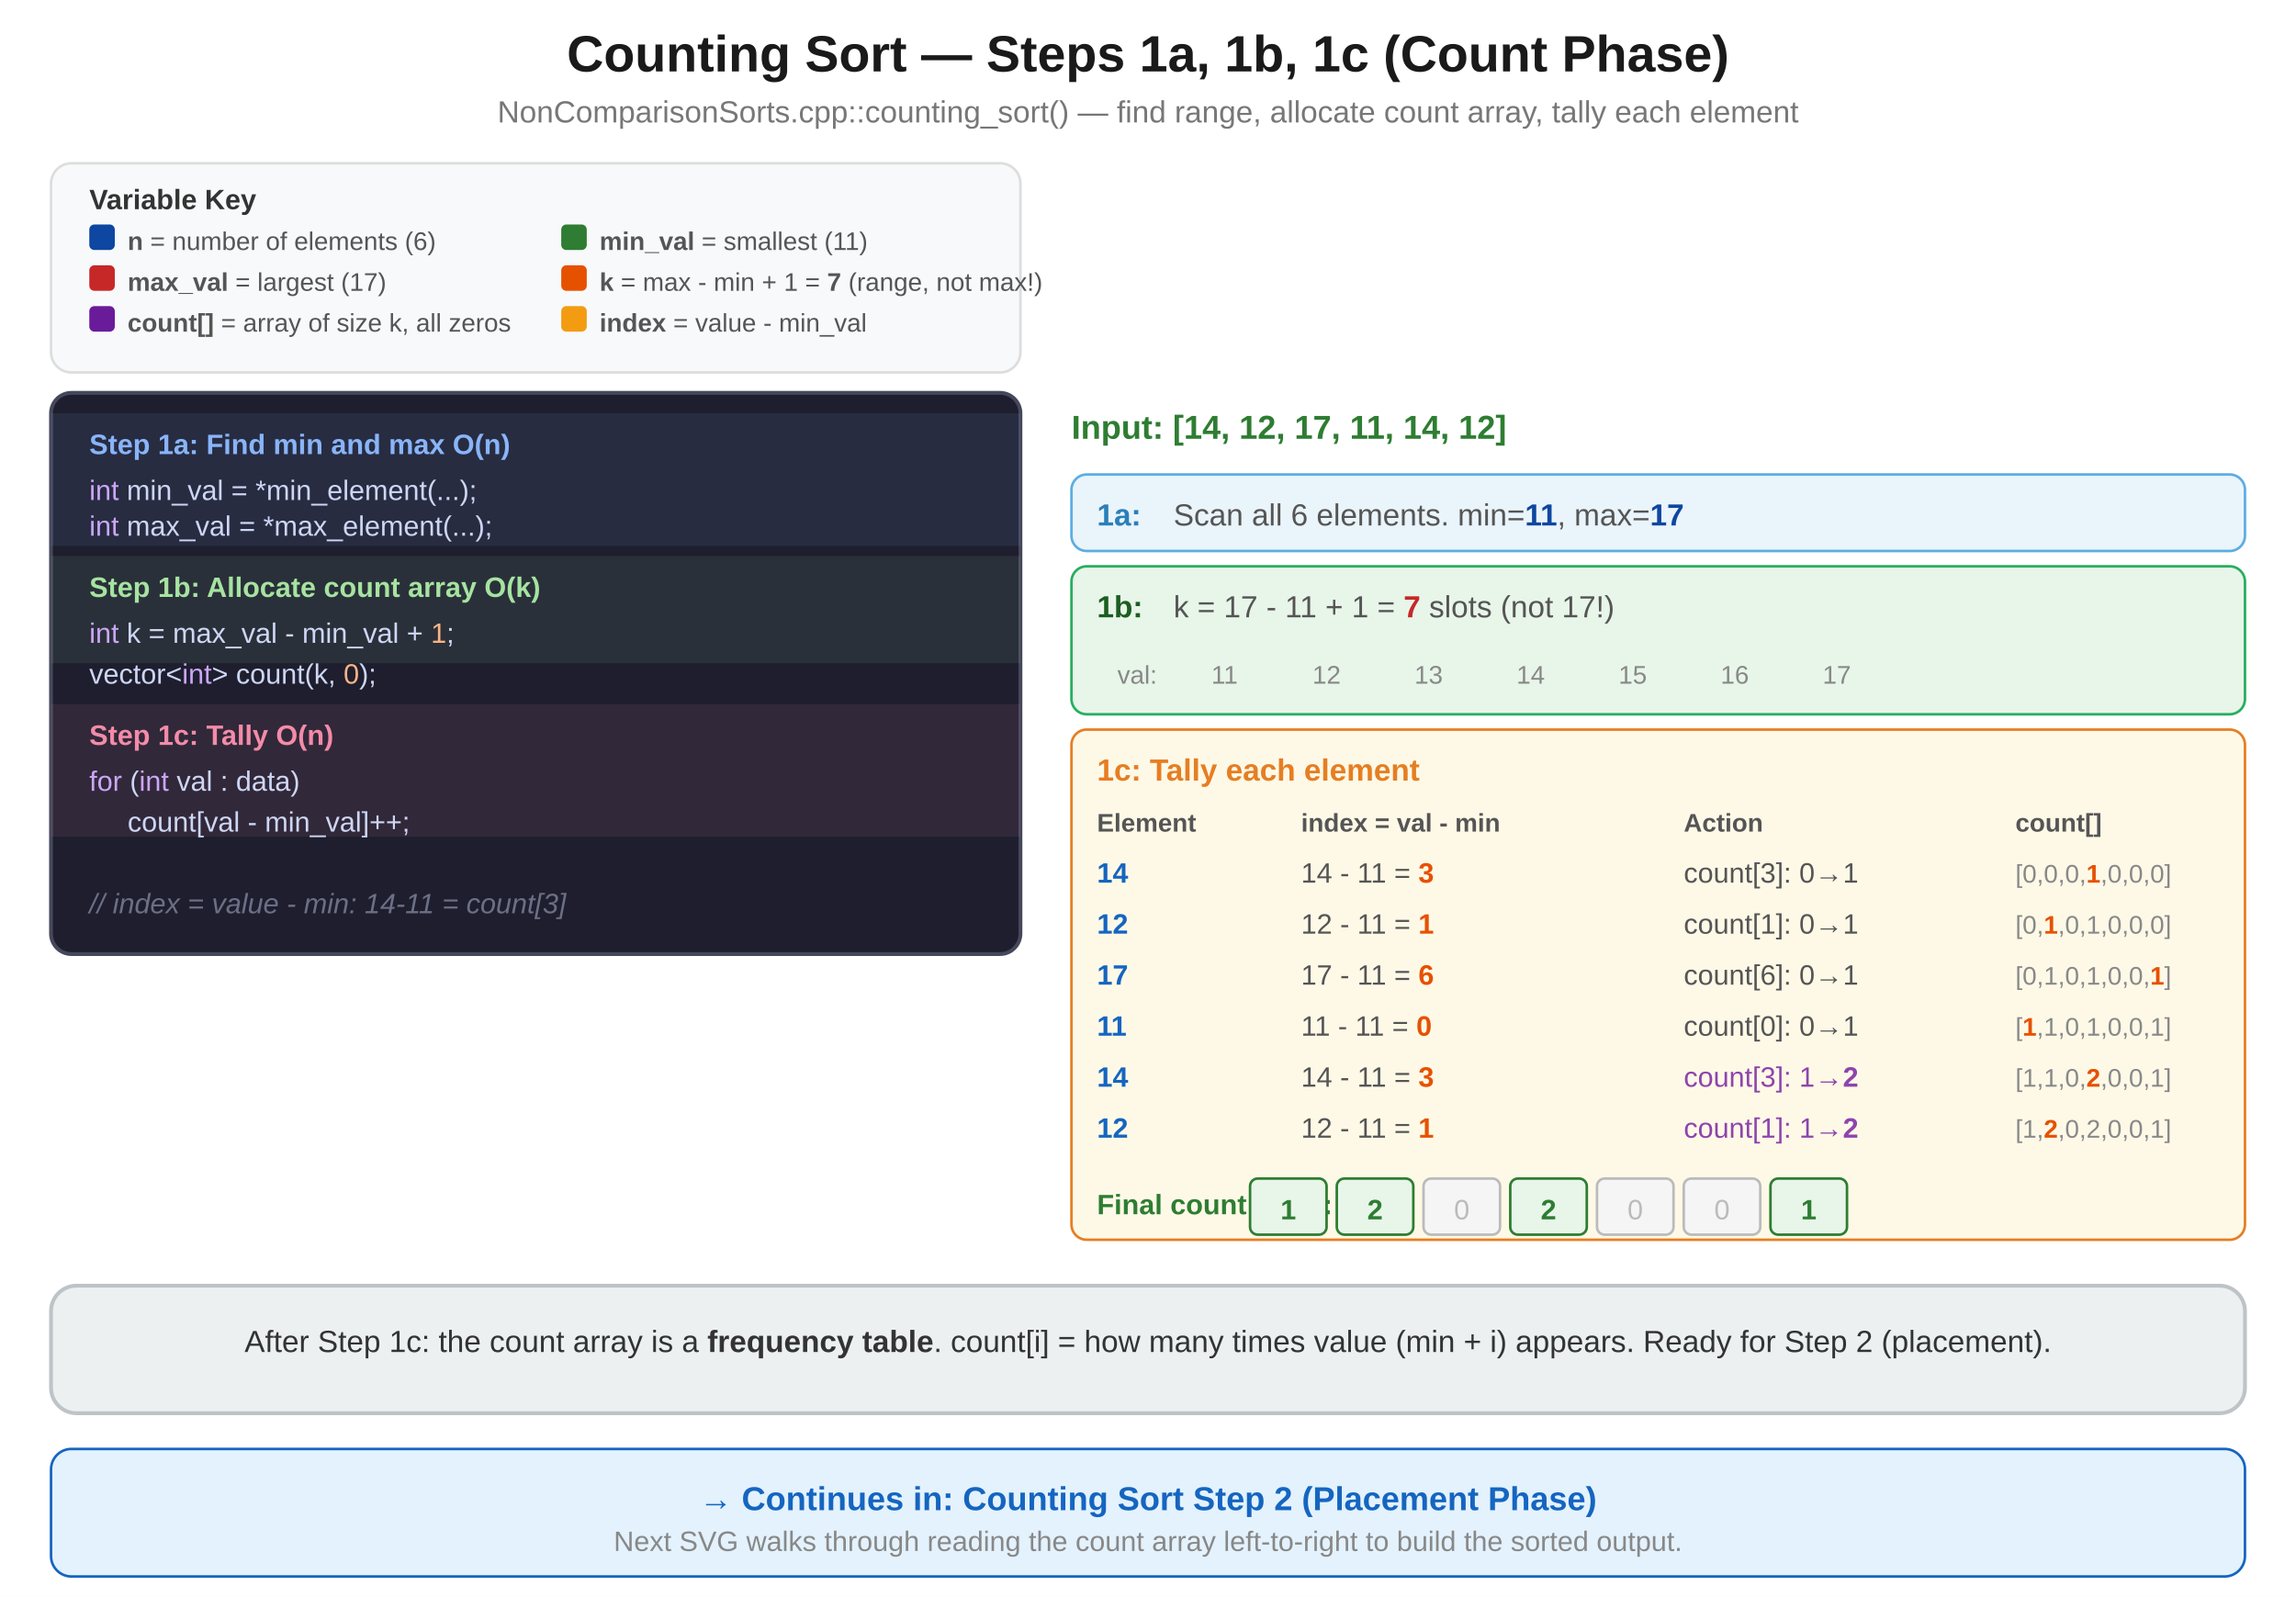
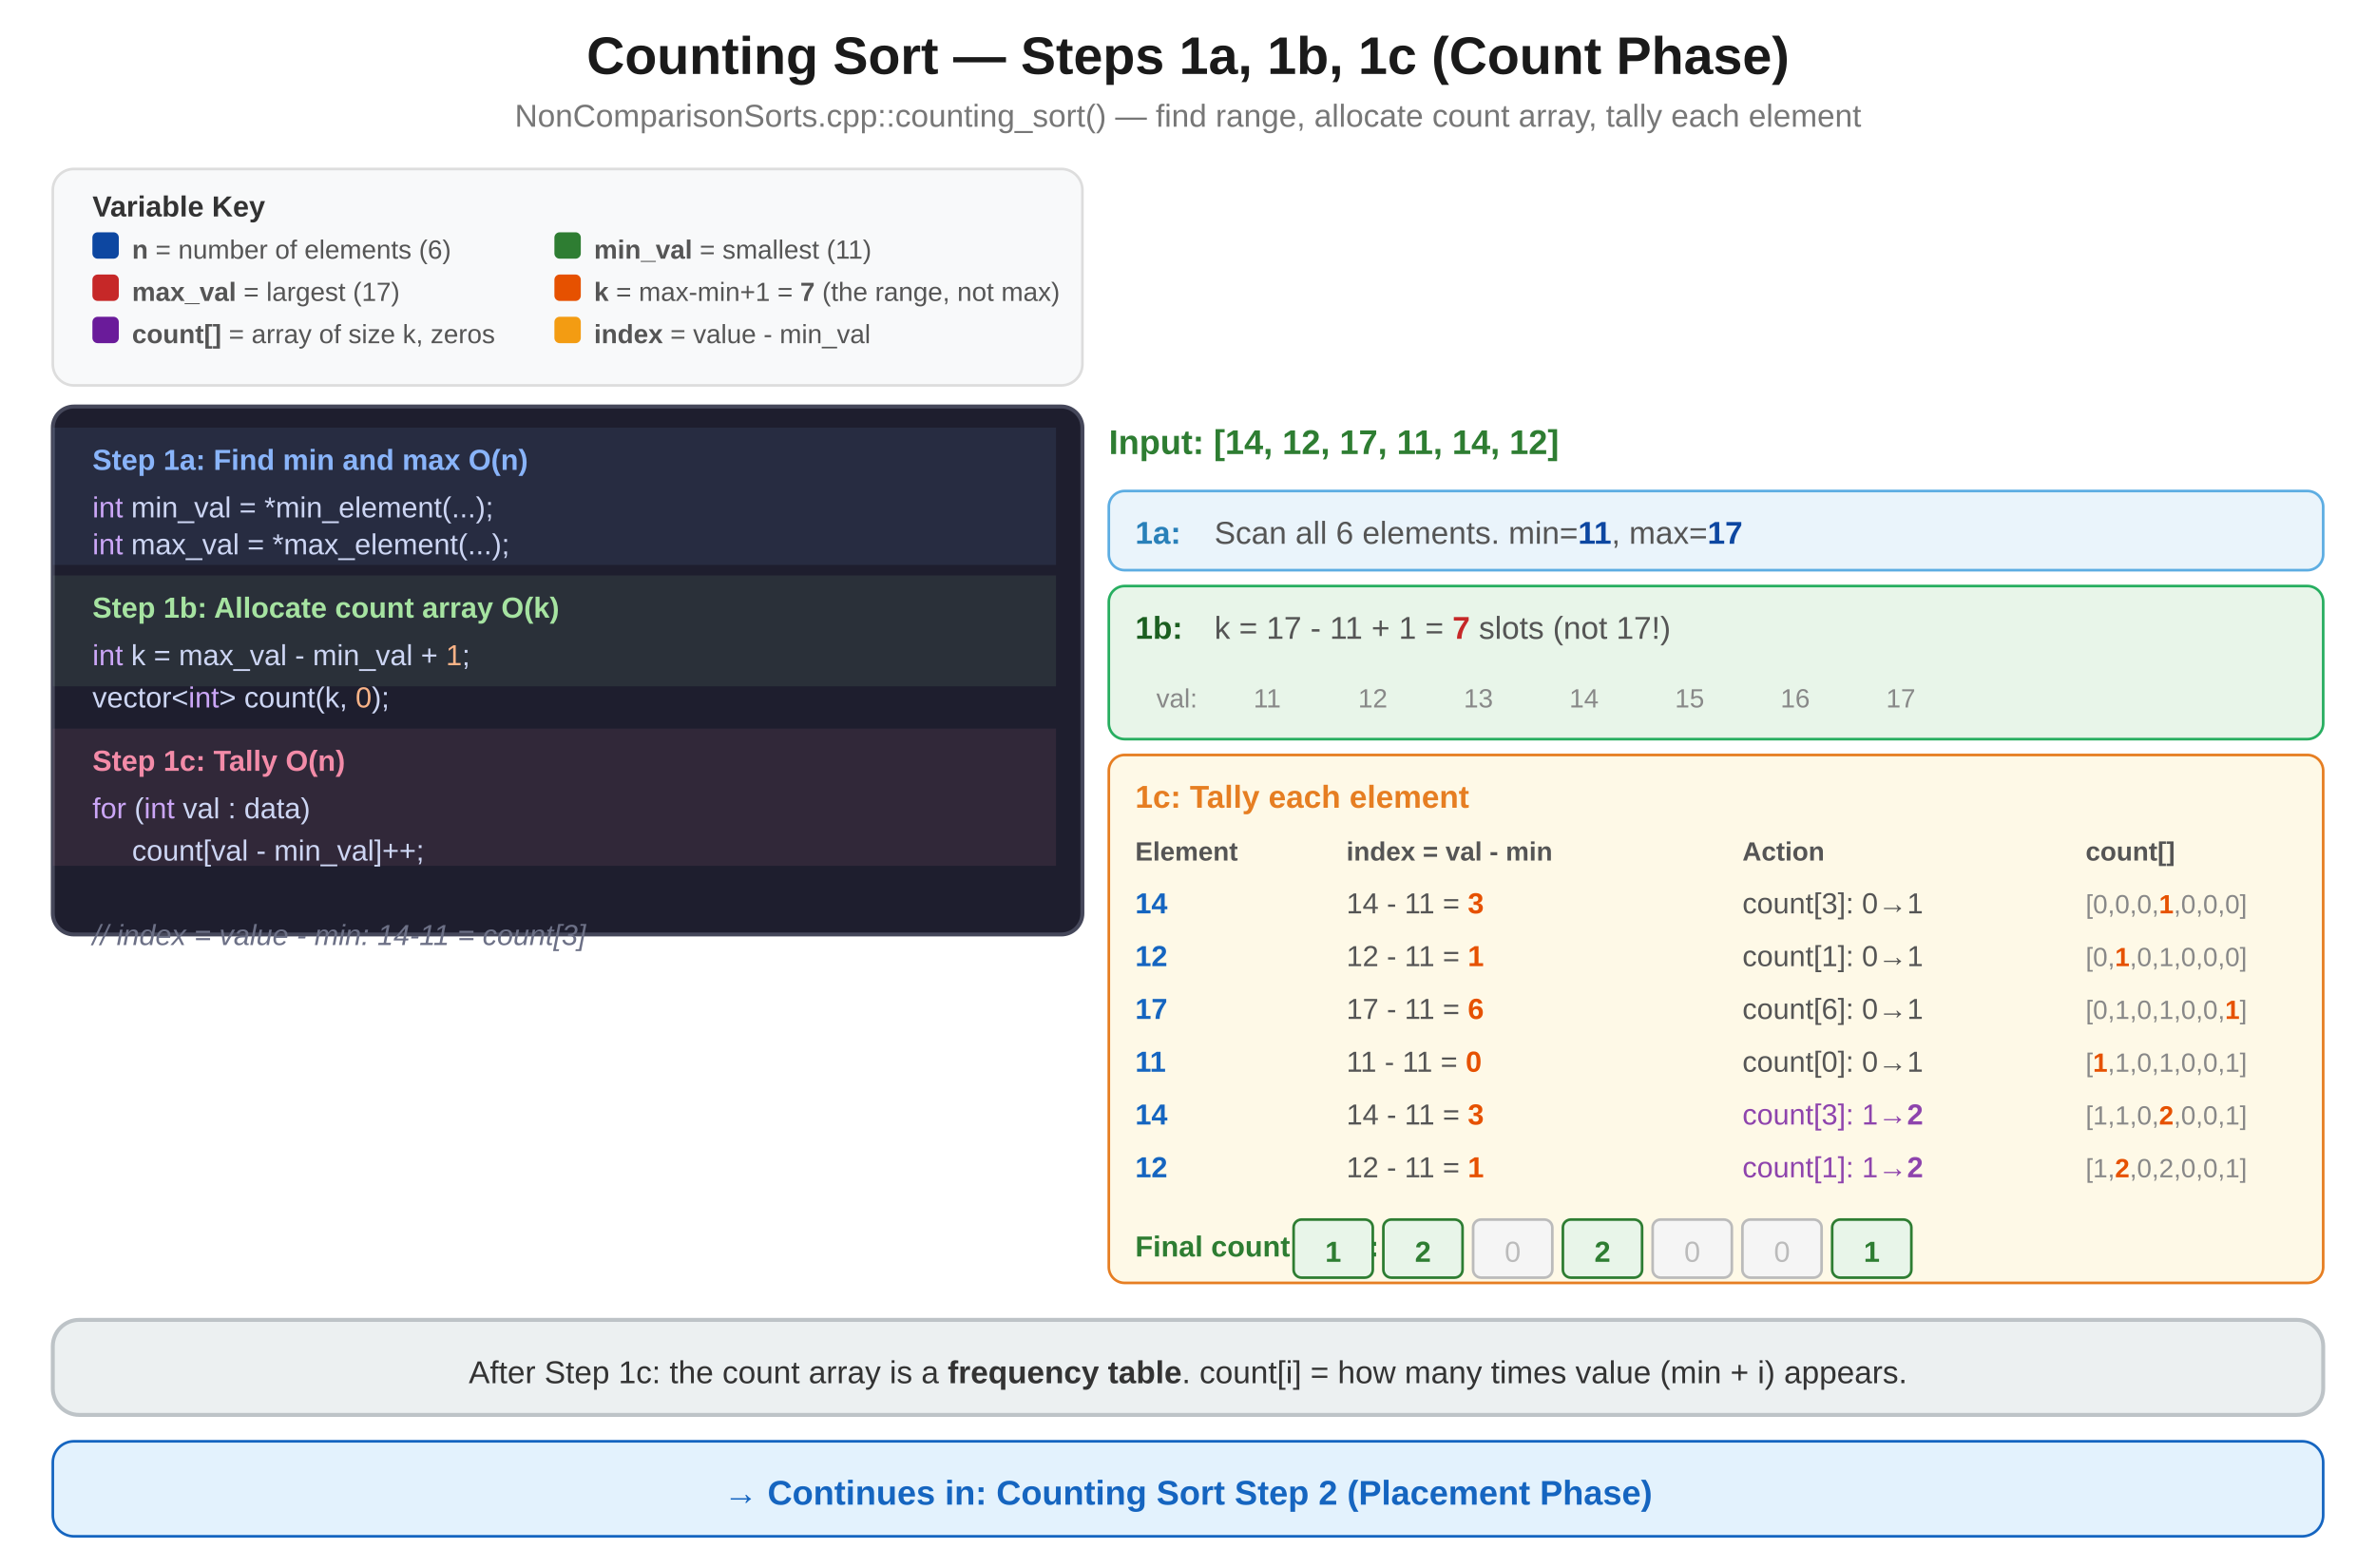
- <svg xmlns="http://www.w3.org/2000/svg" viewBox="0 0 900 626" font-family="'Segoe UI', Arial, sans-serif">
+ <svg xmlns="http://www.w3.org/2000/svg" viewBox="0 0 900 594" font-family="'Segoe UI', Arial, sans-serif">
  <rect width="100%" height="100%" fill="white" />
  <text x="450" y="28" text-anchor="middle" fill="#1a1a1a" font-size="20" font-weight="bold">Counting Sort — Steps 1a, 1b, 1c (Count Phase)</text>
  <text x="450" y="48" text-anchor="middle" fill="#777" font-size="12">NonComparisonSorts.cpp::counting_sort() — find range, allocate count array, tally each element</text>
-   <rect x="20" y="64" width="380" height="82" rx="8" fill="#f8f9fa" stroke="#ddd" stroke-width="1" />
+   <rect x="20" y="64" width="390" height="82" rx="8" fill="#f8f9fa" stroke="#ddd" stroke-width="1" />
  <text x="35" y="82" fill="#333" font-size="11" font-weight="bold">Variable Key</text>
  <rect x="35" y="88" width="10" height="10" rx="2" fill="#0d47a1" />
  <text x="50" y="98" fill="#555" font-size="10">
    <tspan font-weight="bold">n</tspan> = number of elements (6)</text>
-   <rect x="220" y="88" width="10" height="10" rx="2" fill="#2e7d32" />
-   <text x="235" y="98" fill="#555" font-size="10">
+   <rect x="210" y="88" width="10" height="10" rx="2" fill="#2e7d32" />
+   <text x="225" y="98" fill="#555" font-size="10">
    <tspan font-weight="bold">min_val</tspan> = smallest (11)</text>
  <rect x="35" y="104" width="10" height="10" rx="2" fill="#c62828" />
  <text x="50" y="114" fill="#555" font-size="10">
    <tspan font-weight="bold">max_val</tspan> = largest (17)</text>
-   <rect x="220" y="104" width="10" height="10" rx="2" fill="#e65100" />
-   <text x="235" y="114" fill="#555" font-size="10">
-     <tspan font-weight="bold">k</tspan> = max - min + 1 = <tspan font-weight="bold">7</tspan> (range, not max!)</text>
+   <rect x="210" y="104" width="10" height="10" rx="2" fill="#e65100" />
+   <text x="225" y="114" fill="#555" font-size="10">
+     <tspan font-weight="bold">k</tspan> = max-min+1 = <tspan font-weight="bold">7</tspan> (the range, not max)</text>
  <rect x="35" y="120" width="10" height="10" rx="2" fill="#6a1b9a" />
  <text x="50" y="130" fill="#555" font-size="10">
-     <tspan font-weight="bold">count[]</tspan> = array of size k, all zeros</text>
-   <rect x="220" y="120" width="10" height="10" rx="2" fill="#f39c12" />
-   <text x="235" y="130" fill="#555" font-size="10">
+     <tspan font-weight="bold">count[]</tspan> = array of size k, zeros</text>
+   <rect x="210" y="120" width="10" height="10" rx="2" fill="#f39c12" />
+   <text x="225" y="130" fill="#555" font-size="10">
    <tspan font-weight="bold">index</tspan> = value - min_val</text>
-   <rect x="20" y="154" width="380" height="220" rx="8" fill="#1e1e2e" stroke="#45475a" stroke-width="1.5" />
+   <rect x="20" y="154" width="390" height="200" rx="8" fill="#1e1e2e" stroke="#45475a" stroke-width="1.5" />
  <rect x="20" y="162" width="380" height="52" fill="#89b4fa18" />
  <text x="35" y="178" fill="#89b4fa" font-size="11" font-weight="bold">Step 1a: Find min and max O(n)</text>
  <text x="35" y="196" fill="#cdd6f4" font-size="11">
    <tspan fill="#cba6f7">int</tspan> min_val = *min_element(...);</text>
  <text x="35" y="210" fill="#cdd6f4" font-size="11">
    <tspan fill="#cba6f7">int</tspan> max_val = *max_element(...);</text>
  <rect x="20" y="218" width="380" height="42" fill="#a6e3a118" />
  <text x="35" y="234" fill="#a6e3a1" font-size="11" font-weight="bold">Step 1b: Allocate count array O(k)</text>
  <text x="35" y="252" fill="#cdd6f4" font-size="11">
    <tspan fill="#cba6f7">int</tspan> k = max_val - min_val + <tspan fill="#fab387">1</tspan>;</text>
  <text x="35" y="268" fill="#cdd6f4" font-size="11">vector&lt;<tspan fill="#cba6f7">int</tspan>&gt; count(k, <tspan fill="#fab387">0</tspan>);</text>
  <rect x="20" y="276" width="380" height="52" fill="#f38ba818" />
  <text x="35" y="292" fill="#f38ba8" font-size="11" font-weight="bold">Step 1c: Tally O(n)</text>
  <text x="35" y="310" fill="#cdd6f4" font-size="11">
    <tspan fill="#cba6f7">for</tspan> (<tspan fill="#cba6f7">int</tspan> val : data)</text>
  <text x="50" y="326" fill="#cdd6f4" font-size="11">count[val - min_val]++;</text>
  <text x="35" y="358" fill="#6c7086" font-size="11" font-style="italic">// index = value - min: 14-11 = count[3]</text>
  <text x="420" y="172" fill="#2e7d32" font-size="13" font-weight="bold">Input: [14, 12, 17, 11, 14, 12]</text>
  <rect x="420" y="186" width="460" height="30" rx="6" fill="#eaf4fb" stroke="#5dade2" stroke-width="1" />
  <text x="430" y="206" fill="#2980b9" font-size="12" font-weight="bold">1a:</text>
  <text x="460" y="206" fill="#555" font-size="12">Scan all 6 elements. min=<tspan font-weight="bold" fill="#0d47a1">11</tspan>, max=<tspan font-weight="bold" fill="#0d47a1">17</tspan>
  </text>
  <rect x="420" y="222" width="460" height="58" rx="6" fill="#e8f5e9" stroke="#27ae60" stroke-width="1" />
  <text x="430" y="242" fill="#1b5e20" font-size="12" font-weight="bold">1b:</text>
  <text x="460" y="242" fill="#555" font-size="12">k = 17 - 11 + 1 = <tspan font-weight="bold" fill="#c62828">7</tspan> slots (not 17!)</text>
  <text x="438" y="268" fill="#888" font-size="10">val:</text>
  <text x="480" y="268" text-anchor="middle" fill="#888" font-size="10">11</text>
  <text x="520" y="268" text-anchor="middle" fill="#888" font-size="10">12</text>
  <text x="560" y="268" text-anchor="middle" fill="#888" font-size="10">13</text>
  <text x="600" y="268" text-anchor="middle" fill="#888" font-size="10">14</text>
  <text x="640" y="268" text-anchor="middle" fill="#888" font-size="10">15</text>
  <text x="680" y="268" text-anchor="middle" fill="#888" font-size="10">16</text>
  <text x="720" y="268" text-anchor="middle" fill="#888" font-size="10">17</text>
  <rect x="420" y="286" width="460" height="200" rx="6" fill="#fef9e7" stroke="#e67e22" stroke-width="1" />
  <text x="430" y="306" fill="#e67e22" font-size="12" font-weight="bold">1c: Tally each element</text>
  <text x="430" y="326" fill="#555" font-size="10" font-weight="bold">Element</text>
  <text x="510" y="326" fill="#555" font-size="10" font-weight="bold">index = val - min</text>
  <text x="660" y="326" fill="#555" font-size="10" font-weight="bold">Action</text>
  <text x="790" y="326" fill="#555" font-size="10" font-weight="bold">count[]</text>
  <text x="430" y="346" fill="#1565c0" font-size="11" font-weight="bold">14</text>
  <text x="510" y="346" fill="#555" font-size="11">14 - 11 = <tspan fill="#e65100" font-weight="bold">3</tspan>
  </text>
  <text x="660" y="346" fill="#555" font-size="11">count[3]: 0→1</text>
  <text x="790" y="346" fill="#888" font-size="10">[0,0,0,<tspan fill="#e65100" font-weight="bold">1</tspan>,0,0,0]</text>
  <text x="430" y="366" fill="#1565c0" font-size="11" font-weight="bold">12</text>
  <text x="510" y="366" fill="#555" font-size="11">12 - 11 = <tspan fill="#e65100" font-weight="bold">1</tspan>
  </text>
  <text x="660" y="366" fill="#555" font-size="11">count[1]: 0→1</text>
  <text x="790" y="366" fill="#888" font-size="10">[0,<tspan fill="#e65100" font-weight="bold">1</tspan>,0,1,0,0,0]</text>
  <text x="430" y="386" fill="#1565c0" font-size="11" font-weight="bold">17</text>
  <text x="510" y="386" fill="#555" font-size="11">17 - 11 = <tspan fill="#e65100" font-weight="bold">6</tspan>
  </text>
  <text x="660" y="386" fill="#555" font-size="11">count[6]: 0→1</text>
  <text x="790" y="386" fill="#888" font-size="10">[0,1,0,1,0,0,<tspan fill="#e65100" font-weight="bold">1</tspan>]</text>
  <text x="430" y="406" fill="#1565c0" font-size="11" font-weight="bold">11</text>
  <text x="510" y="406" fill="#555" font-size="11">11 - 11 = <tspan fill="#e65100" font-weight="bold">0</tspan>
  </text>
  <text x="660" y="406" fill="#555" font-size="11">count[0]: 0→1</text>
  <text x="790" y="406" fill="#888" font-size="10">[<tspan fill="#e65100" font-weight="bold">1</tspan>,1,0,1,0,0,1]</text>
  <text x="430" y="426" fill="#1565c0" font-size="11" font-weight="bold">14</text>
  <text x="510" y="426" fill="#555" font-size="11">14 - 11 = <tspan fill="#e65100" font-weight="bold">3</tspan>
  </text>
  <text x="660" y="426" fill="#8e44ad" font-size="11">count[3]: 1→<tspan font-weight="bold">2</tspan>
  </text>
  <text x="790" y="426" fill="#888" font-size="10">[1,1,0,<tspan fill="#e65100" font-weight="bold">2</tspan>,0,0,1]</text>
  <text x="430" y="446" fill="#1565c0" font-size="11" font-weight="bold">12</text>
  <text x="510" y="446" fill="#555" font-size="11">12 - 11 = <tspan fill="#e65100" font-weight="bold">1</tspan>
  </text>
  <text x="660" y="446" fill="#8e44ad" font-size="11">count[1]: 1→<tspan font-weight="bold">2</tspan>
  </text>
  <text x="790" y="446" fill="#888" font-size="10">[1,<tspan fill="#e65100" font-weight="bold">2</tspan>,0,2,0,0,1]</text>
  <text x="430" y="476" fill="#2e7d32" font-size="11" font-weight="bold">Final count array:</text>
  <rect x="490" y="462" width="30" height="22" rx="3" fill="#e8f5e9" stroke="#2e7d32" stroke-width="1" />
  <text x="505" y="478" text-anchor="middle" fill="#2e7d32" font-size="11" font-weight="bold">1</text>
  <rect x="524" y="462" width="30" height="22" rx="3" fill="#e8f5e9" stroke="#2e7d32" stroke-width="1" />
  <text x="539" y="478" text-anchor="middle" fill="#2e7d32" font-size="11" font-weight="bold">2</text>
  <rect x="558" y="462" width="30" height="22" rx="3" fill="#f5f5f5" stroke="#bbb" stroke-width="1" />
  <text x="573" y="478" text-anchor="middle" fill="#bbb" font-size="11">0</text>
  <rect x="592" y="462" width="30" height="22" rx="3" fill="#e8f5e9" stroke="#2e7d32" stroke-width="1" />
  <text x="607" y="478" text-anchor="middle" fill="#2e7d32" font-size="11" font-weight="bold">2</text>
  <rect x="626" y="462" width="30" height="22" rx="3" fill="#f5f5f5" stroke="#bbb" stroke-width="1" />
  <text x="641" y="478" text-anchor="middle" fill="#bbb" font-size="11">0</text>
  <rect x="660" y="462" width="30" height="22" rx="3" fill="#f5f5f5" stroke="#bbb" stroke-width="1" />
  <text x="675" y="478" text-anchor="middle" fill="#bbb" font-size="11">0</text>
  <rect x="694" y="462" width="30" height="22" rx="3" fill="#e8f5e9" stroke="#2e7d32" stroke-width="1" />
  <text x="709" y="478" text-anchor="middle" fill="#2e7d32" font-size="11" font-weight="bold">1</text>
-   <rect x="20" y="504" width="860" height="50" rx="10" fill="#ecf0f1" stroke="#bdc3c7" stroke-width="1.5" />
-   <text x="450" y="530" text-anchor="middle" fill="#333" font-size="12">After Step 1c: the count array is a <tspan font-weight="bold">frequency table</tspan>. count[i] = how many times value (min + i) appears. Ready for Step 2 (placement).</text>
-   <rect x="20" y="568" width="860" height="50" rx="8" fill="#e3f2fd" stroke="#1565c0" stroke-width="1" />
-   <text x="450" y="592" text-anchor="middle" fill="#1565c0" font-size="13" font-weight="bold">→ Continues in: Counting Sort Step 2 (Placement Phase)</text>
-   <text x="450" y="608" text-anchor="middle" fill="#888" font-size="11">Next SVG walks through reading the count array left-to-right to build the sorted output.</text>
+   <rect x="20" y="500" width="860" height="36" rx="10" fill="#ecf0f1" stroke="#bdc3c7" stroke-width="1.5" />
+   <text x="450" y="524" text-anchor="middle" fill="#333" font-size="12">After Step 1c: the count array is a <tspan font-weight="bold">frequency table</tspan>. count[i] = how many times value (min + i) appears.</text>
+   <rect x="20" y="546" width="860" height="36" rx="8" fill="#e3f2fd" stroke="#1565c0" stroke-width="1" />
+   <text x="450" y="570" text-anchor="middle" fill="#1565c0" font-size="13" font-weight="bold">→ Continues in: Counting Sort Step 2 (Placement Phase)</text>
</svg>
